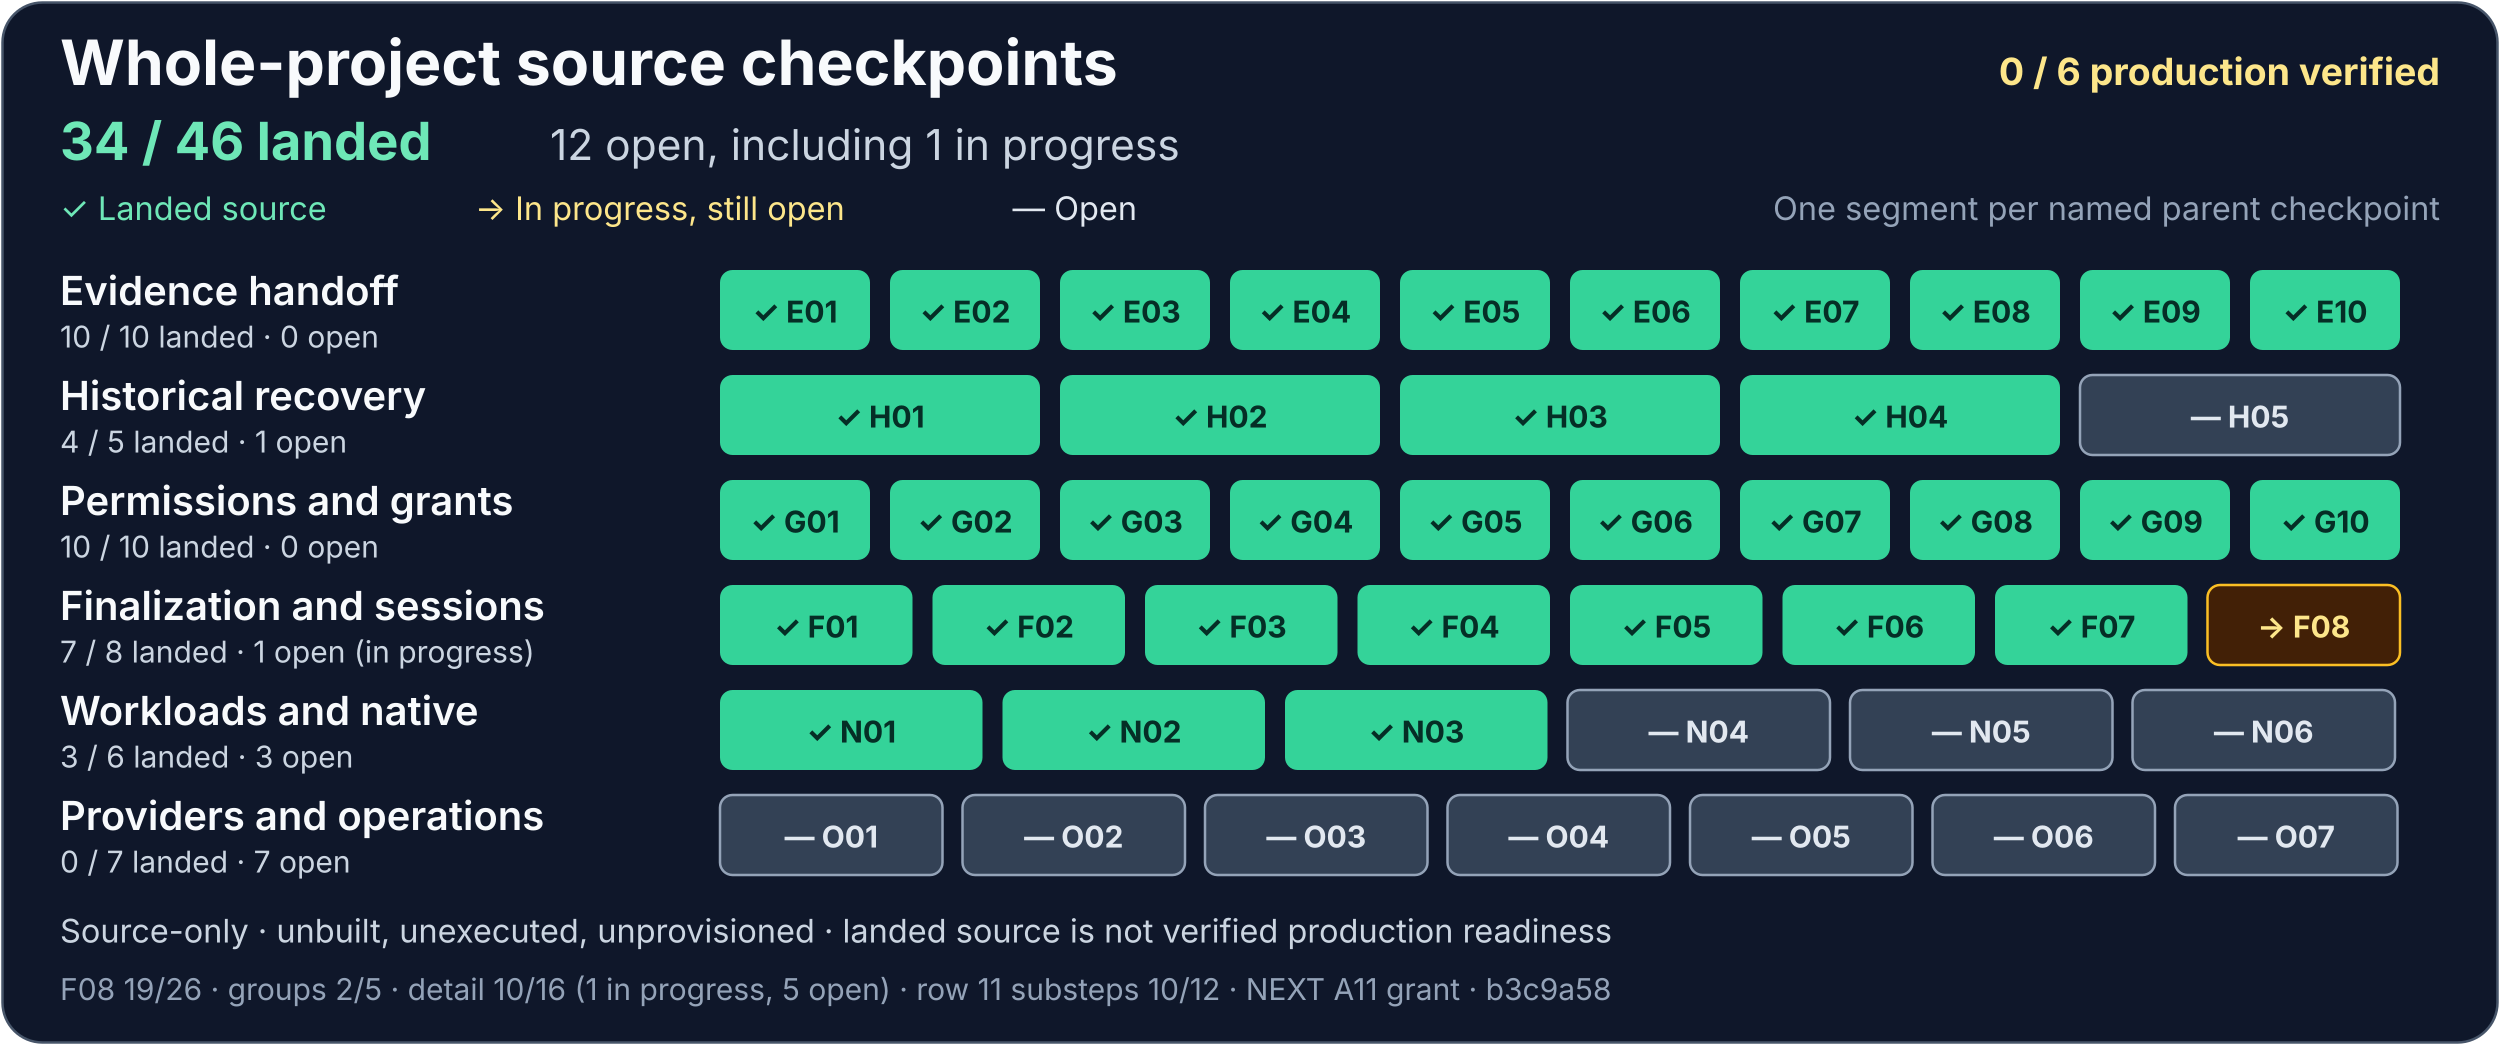
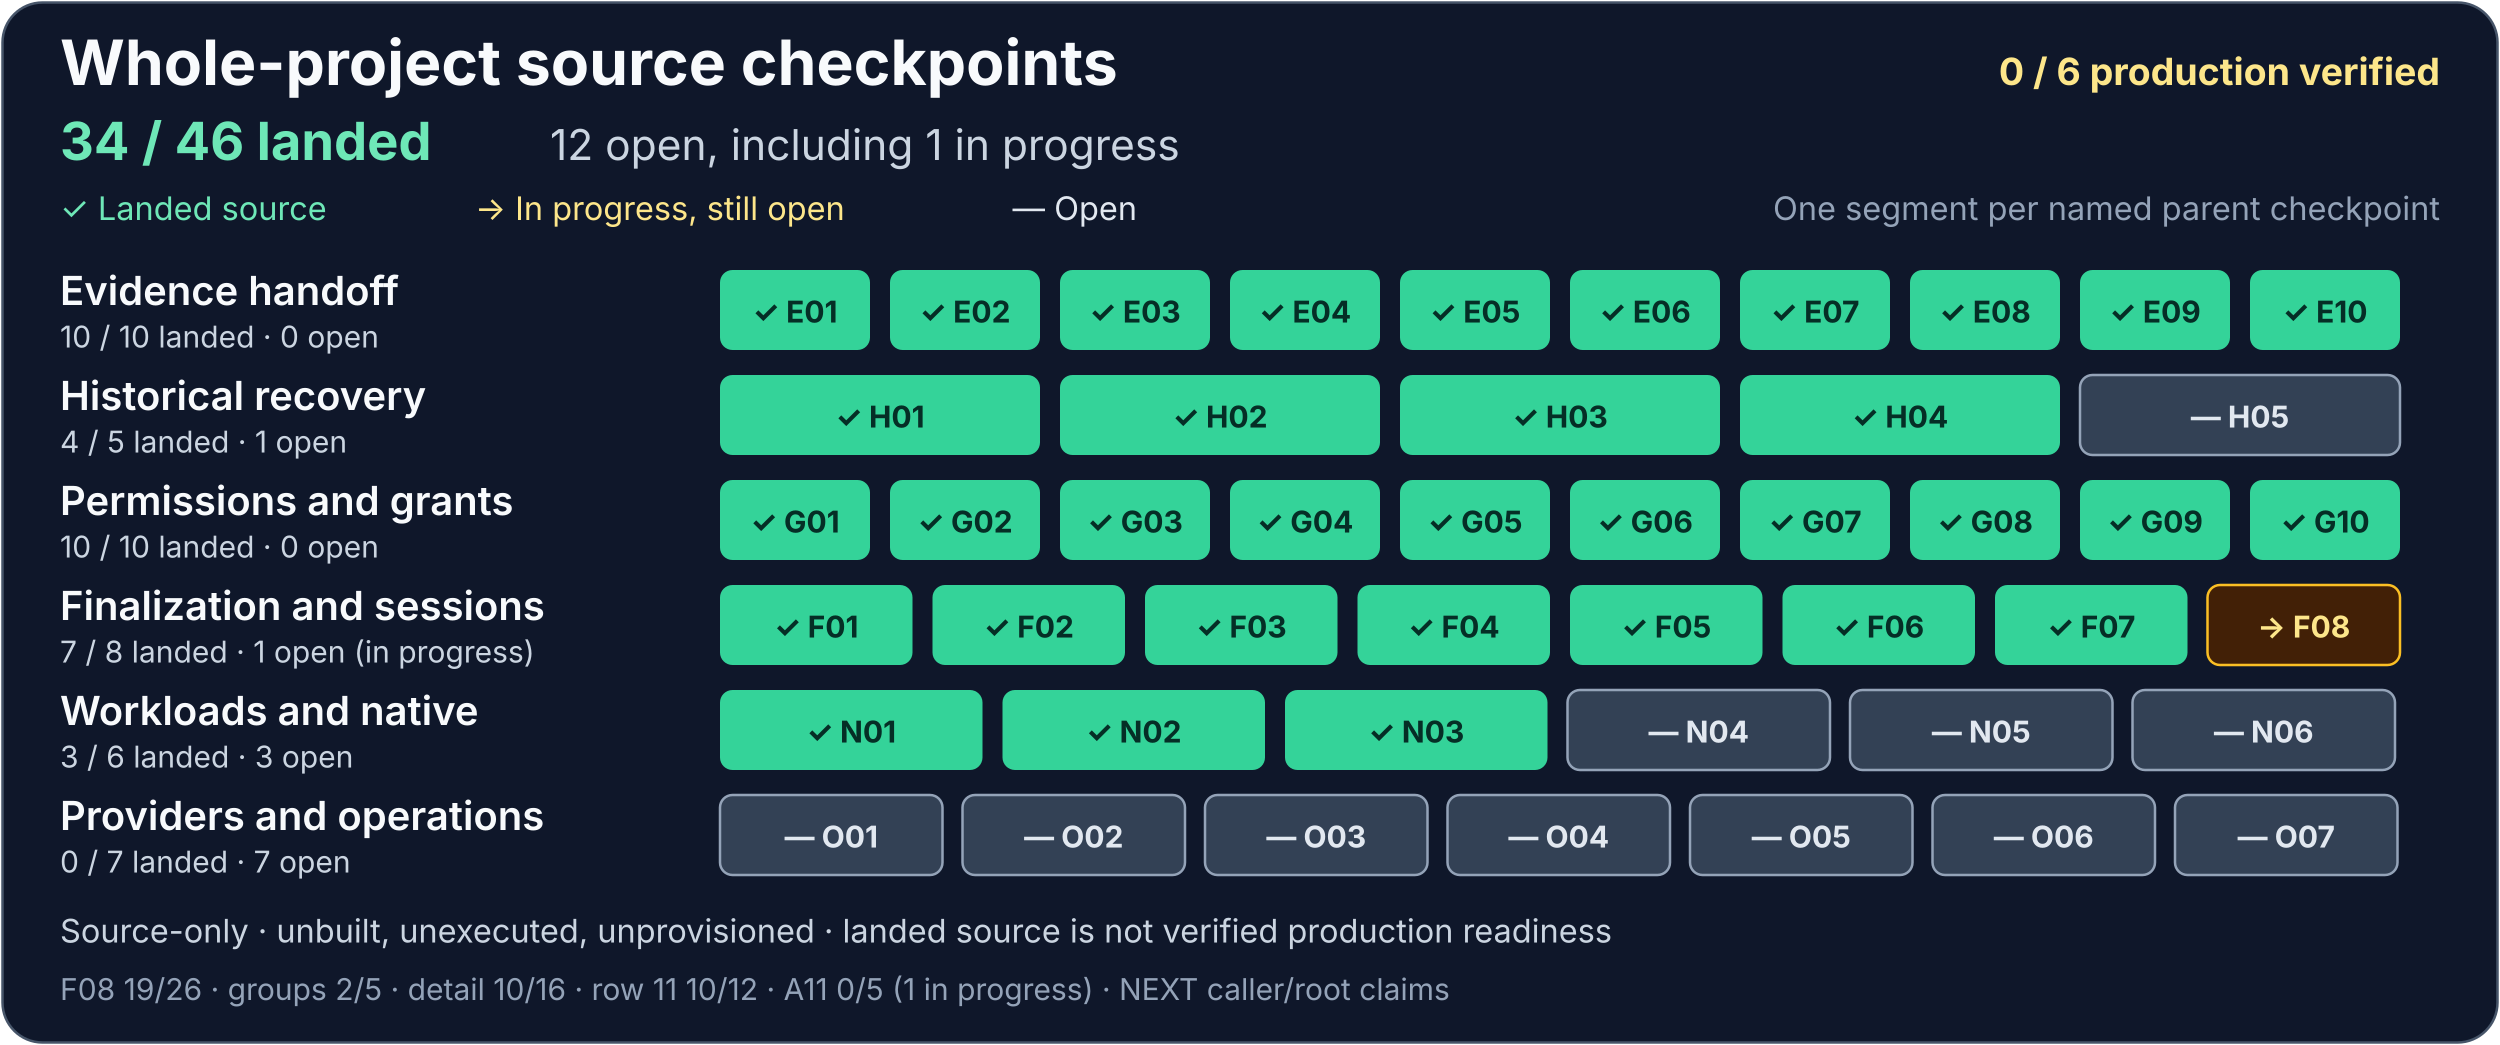
<svg xmlns="http://www.w3.org/2000/svg" width="1000" height="418" viewBox="0 0 1000 418" role="img" aria-labelledby="project-title project-description">
  <rect x="1" y="1" width="998" height="416" rx="16" fill="#0f172a" stroke="#475569" />
  <g font-family="system-ui, -apple-system, Segoe UI, sans-serif">
    <text x="24" y="34" fill="#f8fafc" font-size="25" font-weight="700">Whole-project source checkpoints</text>
    <text x="976" y="34" text-anchor="end" fill="#fde68a" font-size="15" font-weight="700">0 / 6 production verified</text>
    <text x="24" y="64" fill="#6ee7b7" font-size="21" font-weight="700">34 / 46 landed</text>
    <text x="220" y="64" fill="#cbd5e1" font-size="17">12 open, including 1 in progress</text>
    <text x="24" y="88" fill="#6ee7b7" font-size="13">✓ Landed source</text>
    <text x="190" y="88" fill="#fde68a" font-size="13">→ In progress, still open</text>
    <text x="405" y="88" fill="#e2e8f0" font-size="13">— Open</text>
    <text x="976" y="88" text-anchor="end" fill="#94a3b8" font-size="13">One segment per named parent checkpoint</text>
    <g aria-label="Evidence handoff: 10 of 10 landed, zero open">
      <text x="24" y="122" fill="#f8fafc" font-size="16" font-weight="600">Evidence handoff</text>
      <text x="24" y="139" fill="#cbd5e1" font-size="12">10 / 10 landed · 0 open</text>
      <g fill="#34d399">
        <rect x="288" y="108" width="60" height="32" rx="5" />
        <rect x="356" y="108" width="60" height="32" rx="5" />
        <rect x="424" y="108" width="60" height="32" rx="5" />
        <rect x="492" y="108" width="60" height="32" rx="5" />
        <rect x="560" y="108" width="60" height="32" rx="5" />
        <rect x="628" y="108" width="60" height="32" rx="5" />
        <rect x="696" y="108" width="60" height="32" rx="5" />
        <rect x="764" y="108" width="60" height="32" rx="5" />
        <rect x="832" y="108" width="60" height="32" rx="5" />
        <rect x="900" y="108" width="60" height="32" rx="5" />
      </g>
      <g fill="#052e26" font-size="12" font-weight="700" text-anchor="middle">
        <text x="318" y="129">✓ E01</text>
        <text x="386" y="129">✓ E02</text>
        <text x="454" y="129">✓ E03</text>
        <text x="522" y="129">✓ E04</text>
        <text x="590" y="129">✓ E05</text>
        <text x="658" y="129">✓ E06</text>
        <text x="726" y="129">✓ E07</text>
        <text x="794" y="129">✓ E08</text>
        <text x="862" y="129">✓ E09</text>
        <text x="930" y="129">✓ E10</text>
      </g>
    </g>
    <g aria-label="Historical recovery: 4 of 5 landed, one open">
      <text x="24" y="164" fill="#f8fafc" font-size="16" font-weight="600">Historical recovery</text>
      <text x="24" y="181" fill="#cbd5e1" font-size="12">4 / 5 landed · 1 open</text>
      <g fill="#34d399">
        <rect x="288" y="150" width="128" height="32" rx="5" />
        <rect x="424" y="150" width="128" height="32" rx="5" />
        <rect x="560" y="150" width="128" height="32" rx="5" />
        <rect x="696" y="150" width="128" height="32" rx="5" />
      </g>
      <rect x="832" y="150" width="128" height="32" rx="5" fill="#334155" stroke="#94a3b8" />
      <g fill="#052e26" font-size="12" font-weight="700" text-anchor="middle">
        <text x="352" y="171">✓ H01</text>
        <text x="488" y="171">✓ H02</text>
        <text x="624" y="171">✓ H03</text>
        <text x="760" y="171">✓ H04</text>
        <text x="896" y="171" fill="#e2e8f0">— H05</text>
      </g>
    </g>
    <g aria-label="Permissions and grants: 10 of 10 landed, zero open">
      <text x="24" y="206" fill="#f8fafc" font-size="16" font-weight="600">Permissions and grants</text>
      <text x="24" y="223" fill="#cbd5e1" font-size="12">10 / 10 landed · 0 open</text>
      <g fill="#34d399">
        <rect x="288" y="192" width="60" height="32" rx="5" />
        <rect x="356" y="192" width="60" height="32" rx="5" />
        <rect x="424" y="192" width="60" height="32" rx="5" />
        <rect x="492" y="192" width="60" height="32" rx="5" />
        <rect x="560" y="192" width="60" height="32" rx="5" />
        <rect x="628" y="192" width="60" height="32" rx="5" />
        <rect x="696" y="192" width="60" height="32" rx="5" />
        <rect x="764" y="192" width="60" height="32" rx="5" />
        <rect x="832" y="192" width="60" height="32" rx="5" />
        <rect x="900" y="192" width="60" height="32" rx="5" />
      </g>
      <g fill="#052e26" font-size="12" font-weight="700" text-anchor="middle">
        <text x="318" y="213">✓ G01</text>
        <text x="386" y="213">✓ G02</text>
        <text x="454" y="213">✓ G03</text>
        <text x="522" y="213">✓ G04</text>
        <text x="590" y="213">✓ G05</text>
        <text x="658" y="213">✓ G06</text>
        <text x="726" y="213">✓ G07</text>
        <text x="794" y="213">✓ G08</text>
        <text x="862" y="213">✓ G09</text>
        <text x="930" y="213">✓ G10</text>
      </g>
    </g>
    <g aria-label="Finalization and sessions: 7 of 8 landed, one open and in progress">
      <text x="24" y="248" fill="#f8fafc" font-size="16" font-weight="600">Finalization and sessions</text>
      <text x="24" y="265" fill="#cbd5e1" font-size="12">7 / 8 landed · 1 open (in progress)</text>
      <g fill="#34d399">
        <rect x="288" y="234" width="77" height="32" rx="5" />
        <rect x="373" y="234" width="77" height="32" rx="5" />
        <rect x="458" y="234" width="77" height="32" rx="5" />
        <rect x="543" y="234" width="77" height="32" rx="5" />
        <rect x="628" y="234" width="77" height="32" rx="5" />
        <rect x="713" y="234" width="77" height="32" rx="5" />
        <rect x="798" y="234" width="77" height="32" rx="5" />
      </g>
      <rect x="883" y="234" width="77" height="32" rx="5" fill="#422006" stroke="#fbbf24" />
      <g fill="#052e26" font-size="12" font-weight="700" text-anchor="middle">
        <text x="326.5" y="255">✓ F01</text>
        <text x="411.5" y="255">✓ F02</text>
        <text x="496.5" y="255">✓ F03</text>
        <text x="581.5" y="255">✓ F04</text>
        <text x="666.5" y="255">✓ F05</text>
        <text x="751.5" y="255">✓ F06</text>
        <text x="836.5" y="255">✓ F07</text>
        <text x="921.5" y="255" fill="#fde68a">→ F08</text>
      </g>
    </g>
    <g aria-label="Workloads and native: 3 of 6 landed, three open">
      <text x="24" y="290" fill="#f8fafc" font-size="16" font-weight="600">Workloads and native</text>
      <text x="24" y="307" fill="#cbd5e1" font-size="12">3 / 6 landed · 3 open</text>
      <g fill="#34d399">
        <rect x="288" y="276" width="105" height="32" rx="5" />
        <rect x="401" y="276" width="105" height="32" rx="5" />
        <rect x="514" y="276" width="105" height="32" rx="5" />
      </g>
      <g fill="#334155" stroke="#94a3b8">
        <rect x="627" y="276" width="105" height="32" rx="5" />
        <rect x="740" y="276" width="105" height="32" rx="5" />
        <rect x="853" y="276" width="105" height="32" rx="5" />
      </g>
      <g font-size="12" font-weight="700" text-anchor="middle">
        <text x="340.5" y="297" fill="#052e26">✓ N01</text>
        <text x="453.5" y="297" fill="#052e26">✓ N02</text>
        <text x="566.5" y="297" fill="#052e26">✓ N03</text>
        <text x="679.5" y="297" fill="#e2e8f0">— N04</text>
        <text x="792.5" y="297" fill="#e2e8f0">— N05</text>
        <text x="905.5" y="297" fill="#e2e8f0">— N06</text>
      </g>
    </g>
    <g aria-label="Providers and operations: zero of 7 landed, seven open">
      <text x="24" y="332" fill="#f8fafc" font-size="16" font-weight="600">Providers and operations</text>
      <text x="24" y="349" fill="#cbd5e1" font-size="12">0 / 7 landed · 7 open</text>
      <g fill="#334155" stroke="#94a3b8">
        <rect x="288" y="318" width="89" height="32" rx="5" />
        <rect x="385" y="318" width="89" height="32" rx="5" />
        <rect x="482" y="318" width="89" height="32" rx="5" />
        <rect x="579" y="318" width="89" height="32" rx="5" />
        <rect x="676" y="318" width="89" height="32" rx="5" />
        <rect x="773" y="318" width="89" height="32" rx="5" />
        <rect x="870" y="318" width="89" height="32" rx="5" />
      </g>
      <g fill="#e2e8f0" font-size="12" font-weight="700" text-anchor="middle">
        <text x="332.5" y="339">— O01</text>
        <text x="429.5" y="339">— O02</text>
        <text x="526.5" y="339">— O03</text>
        <text x="623.5" y="339">— O04</text>
        <text x="720.5" y="339">— O05</text>
        <text x="817.5" y="339">— O06</text>
        <text x="914.5" y="339">— O07</text>
      </g>
    </g>
    <text x="24" y="377" fill="#cbd5e1" font-size="13">Source-only · unbuilt, unexecuted, unprovisioned · landed source is not verified production readiness</text>
-     <text x="24" y="400" fill="#94a3b8" font-size="12">F08 19/26 · groups 2/5 · detail 10/16 (1 in progress, 5 open) · row 11 substeps 10/12 · NEXT A11 grant · b3c9a58</text>
+     <text x="24" y="400" fill="#94a3b8" font-size="12">F08 19/26 · groups 2/5 · detail 10/16 · row 11 10/12 · A11 0/5 (1 in progress) · NEXT caller/root claims</text>
  </g>
</svg>
